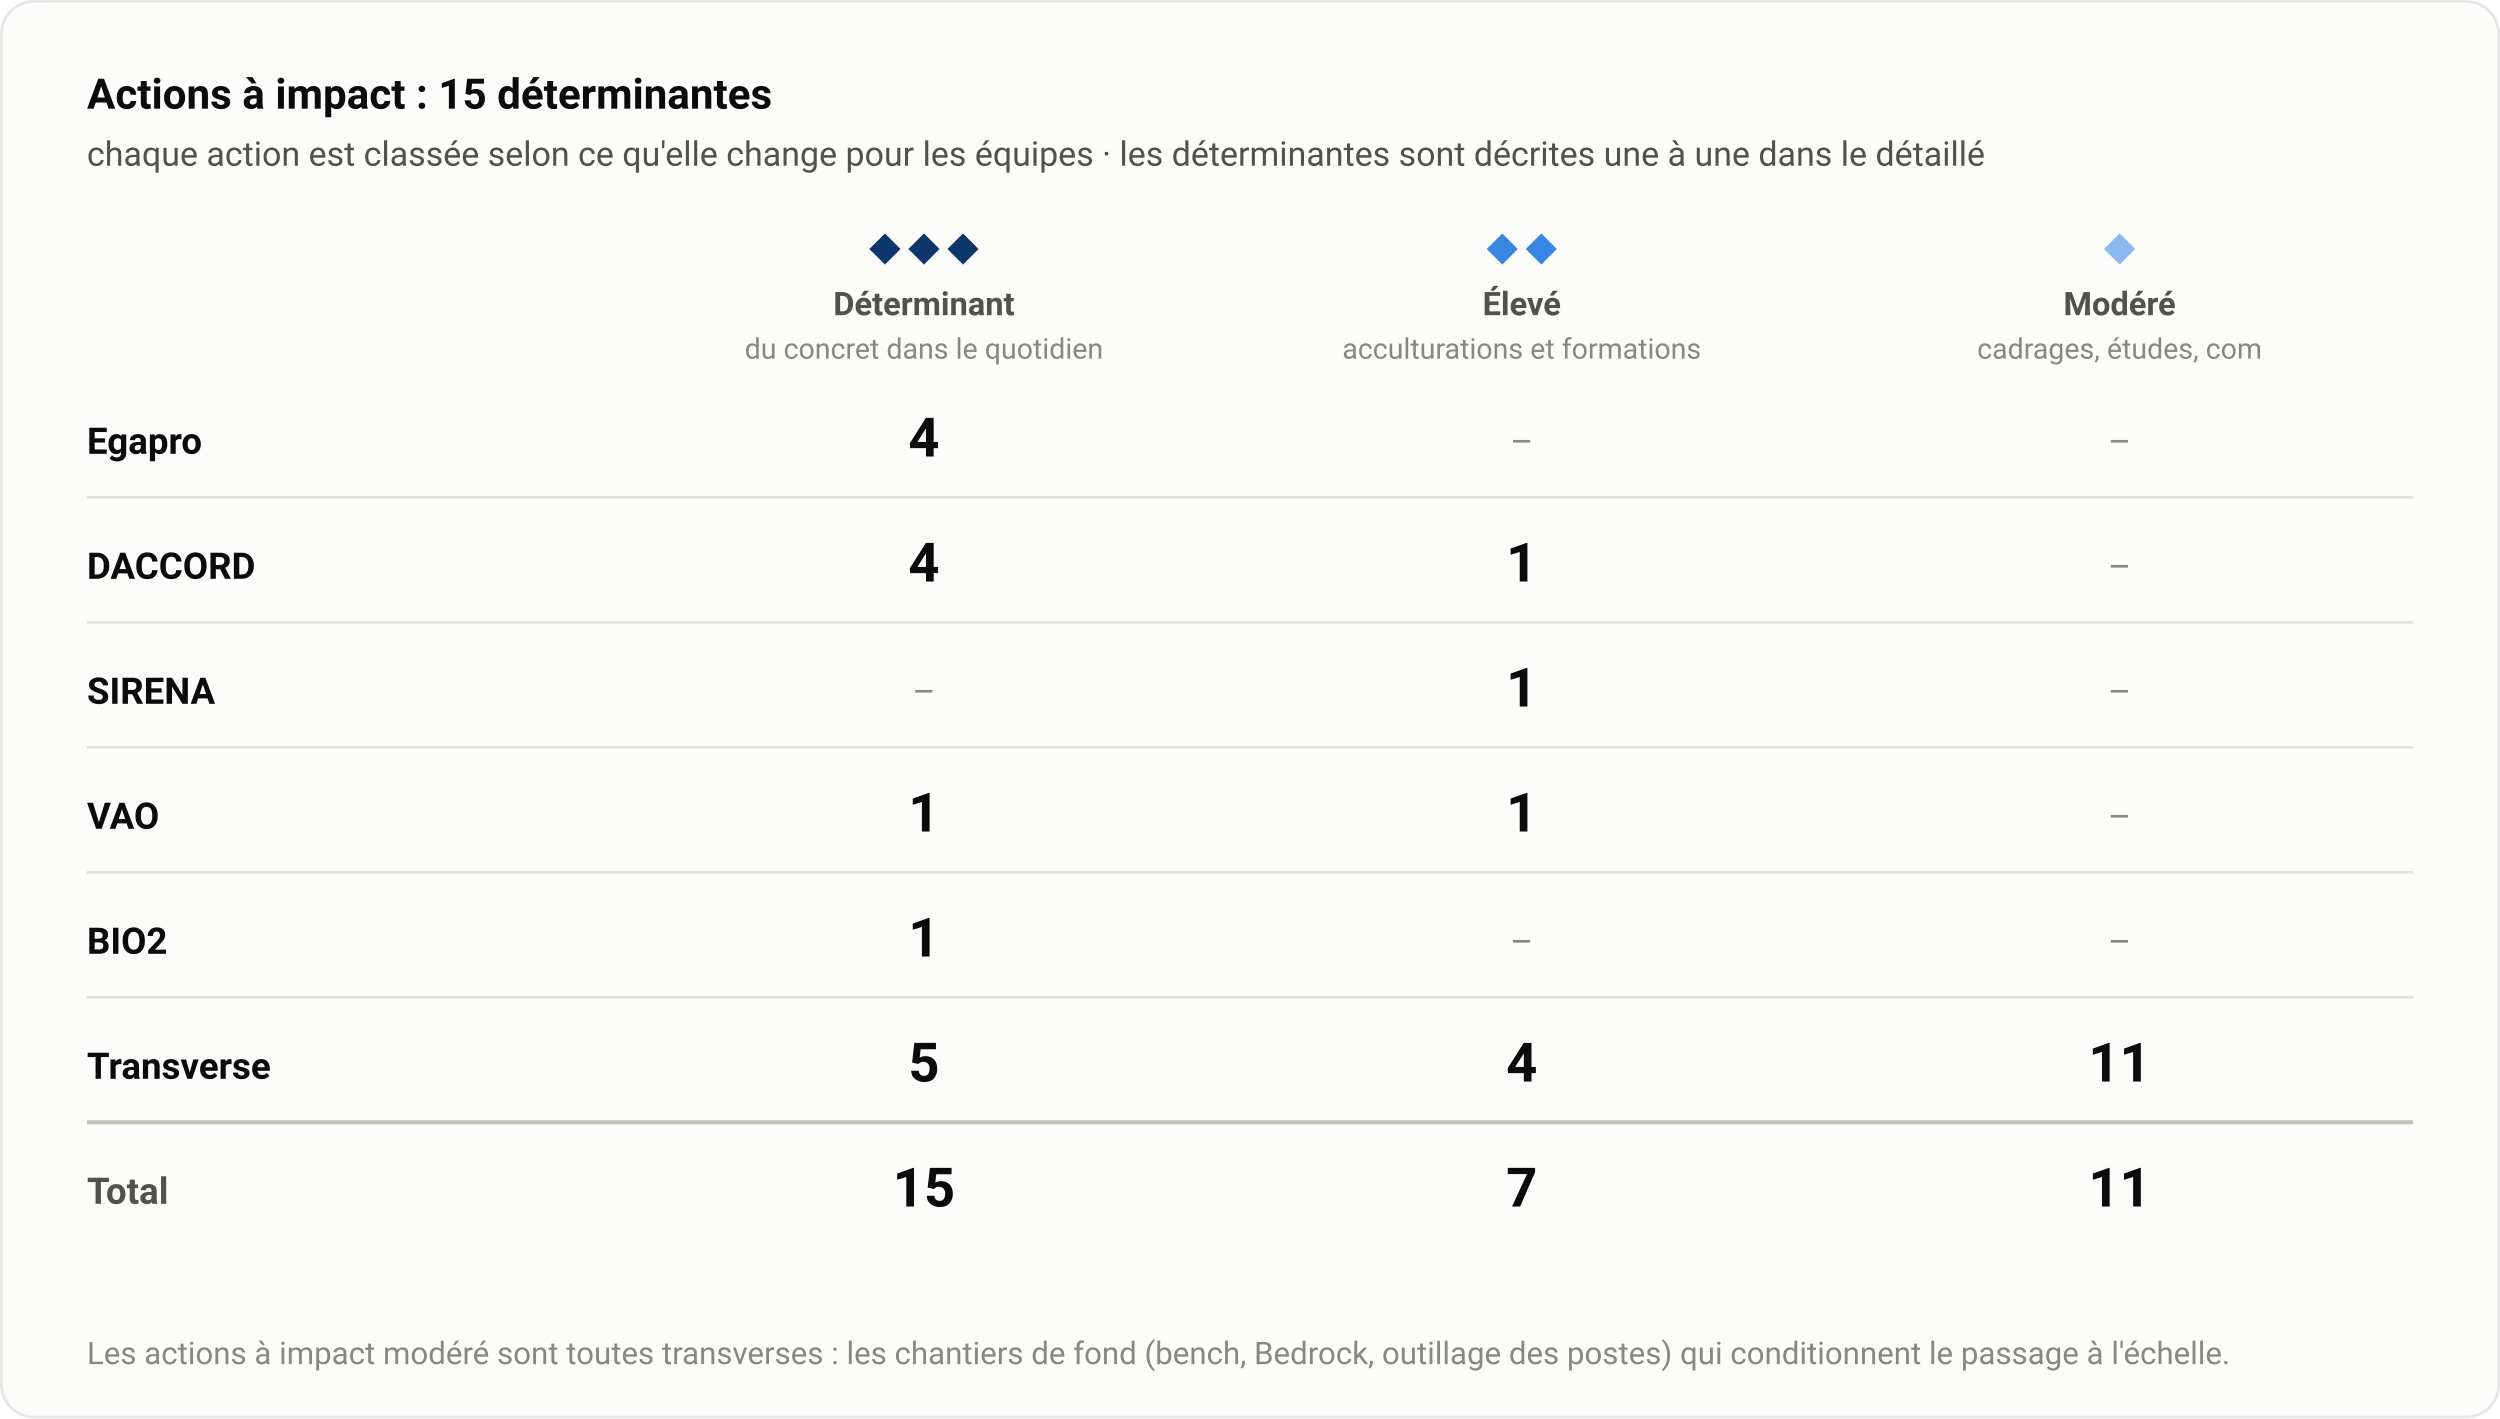
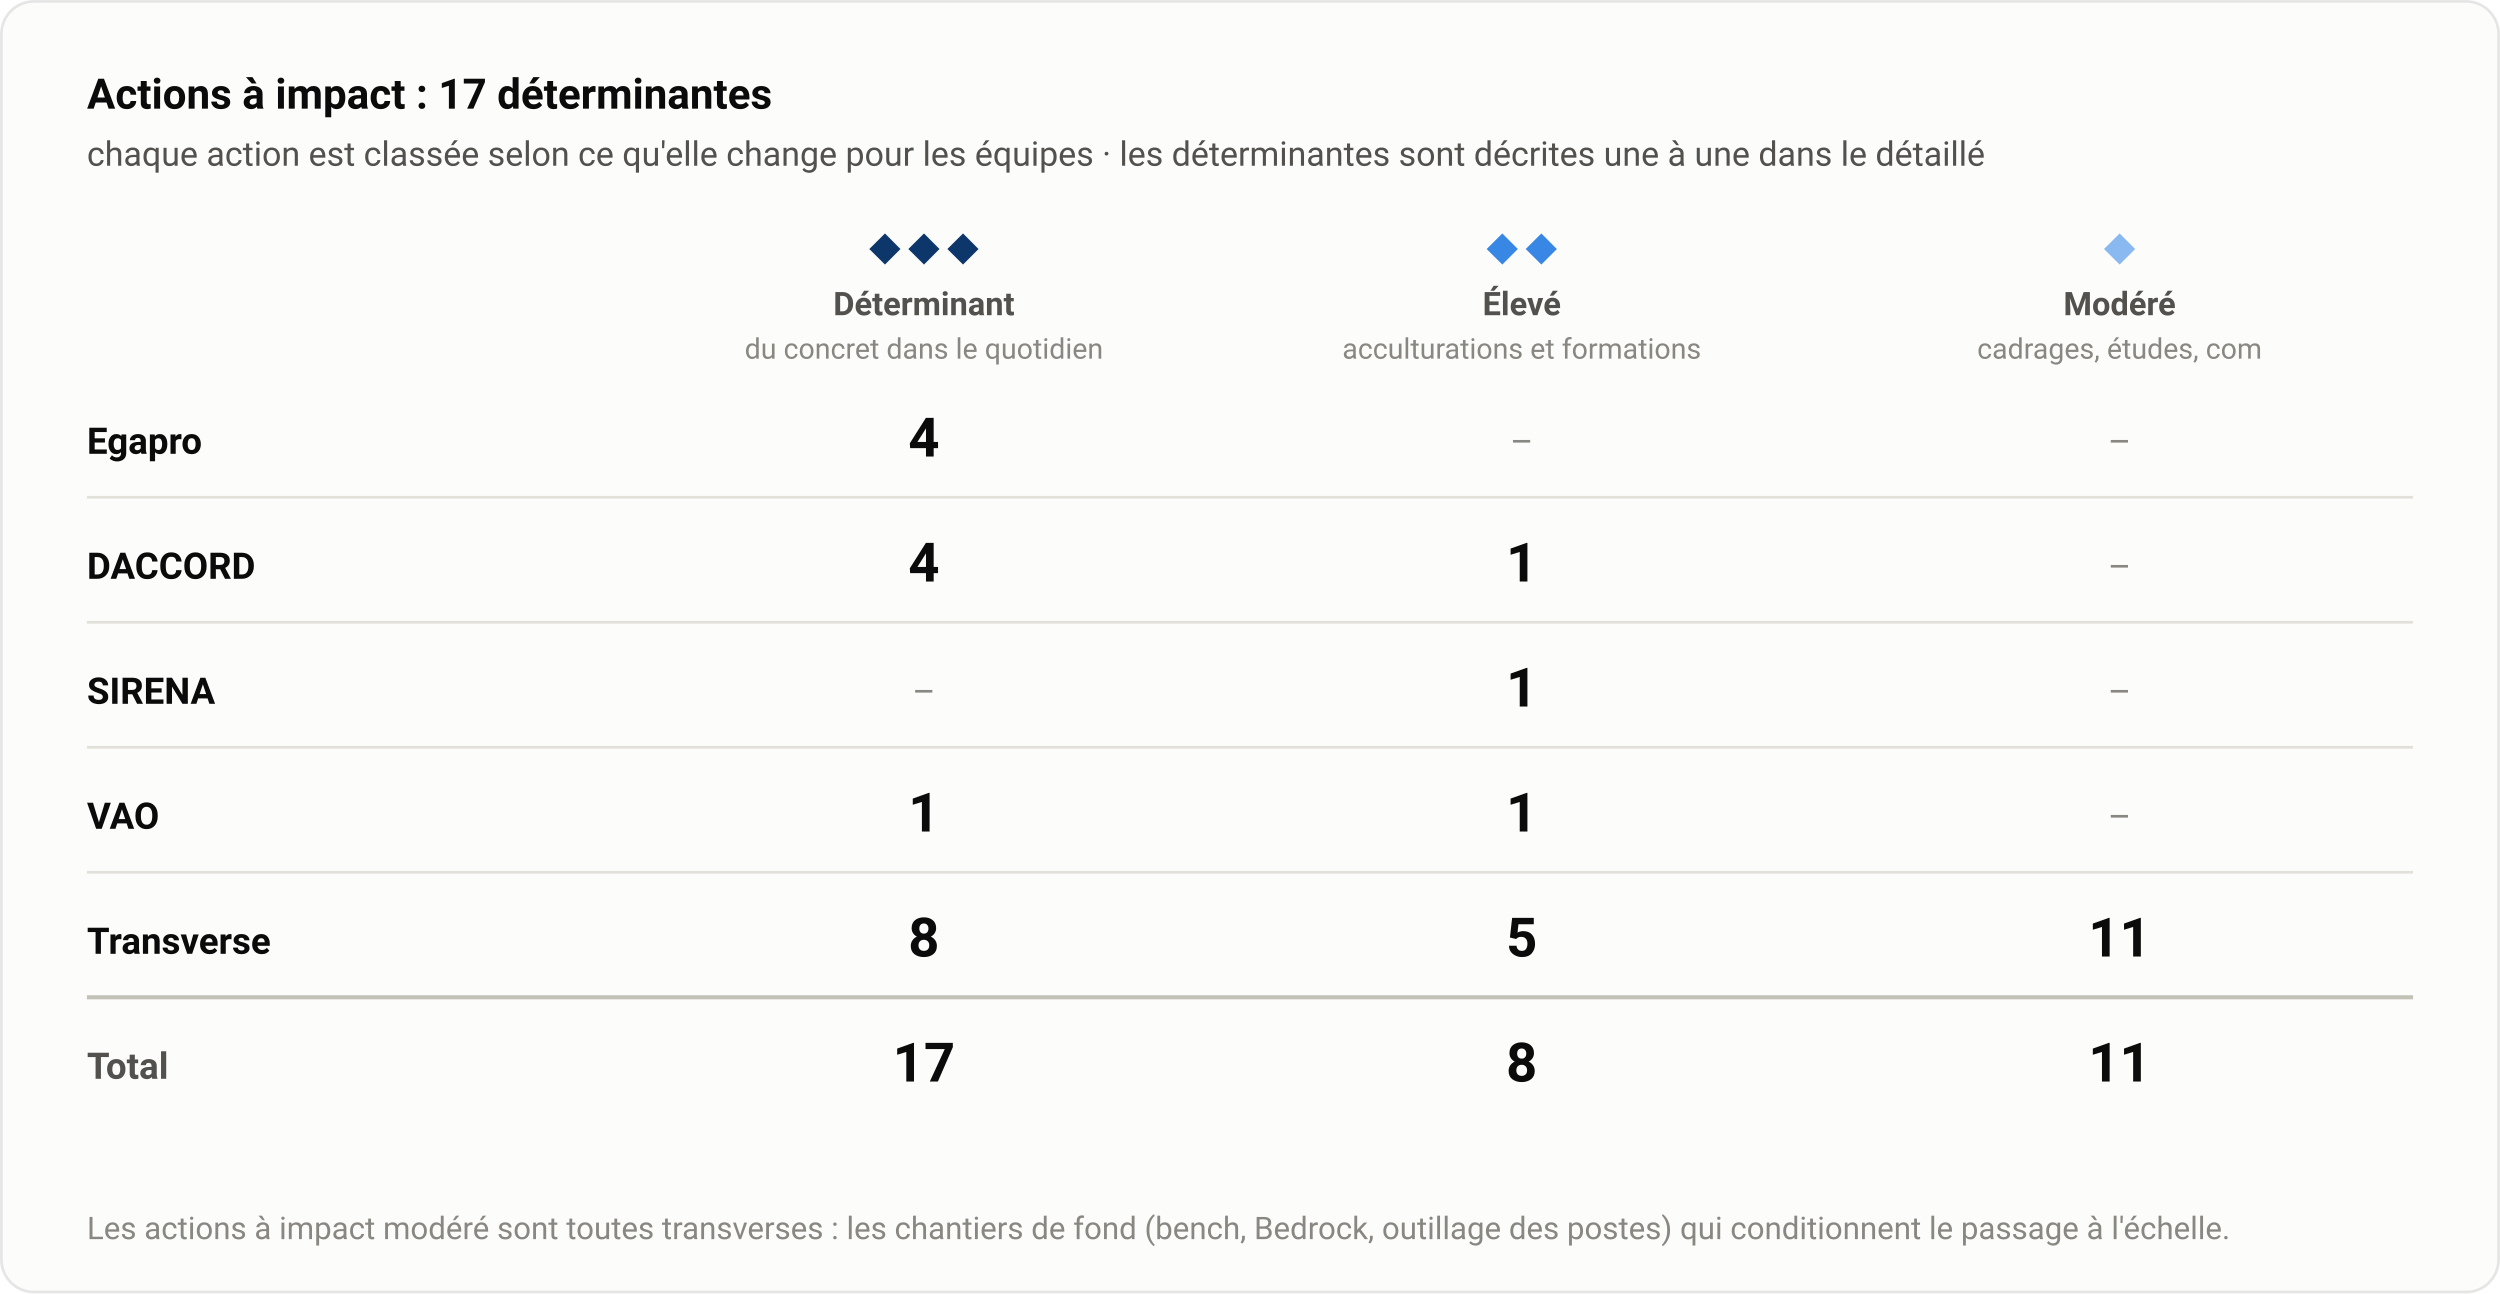
- <svg xmlns="http://www.w3.org/2000/svg" width="920" height="522" viewBox="0 0 920 522" font-family="-apple-system,'Segoe UI',system-ui,Roboto,'Helvetica Neue',Arial,sans-serif">
-   <rect x="0.5" y="0.5" width="919" height="521" rx="12" fill="#fcfcfb" stroke="rgba(11,11,11,0.10)" />
-   <text x="32" y="40" font-size="15.5" fill="#0b0b0b" font-weight="600" text-anchor="start">Actions à impact : 15 déterminantes</text>
+ <svg xmlns="http://www.w3.org/2000/svg" width="920" height="476" viewBox="0 0 920 476" font-family="-apple-system,'Segoe UI',system-ui,Roboto,'Helvetica Neue',Arial,sans-serif">
+   <rect x="0.5" y="0.5" width="919" height="475" rx="12" fill="#fcfcfb" stroke="rgba(11,11,11,0.10)" />
+   <text x="32" y="40" font-size="15.5" fill="#0b0b0b" font-weight="600" text-anchor="start">Actions à impact : 17 déterminantes</text>
  <text x="32" y="61" font-size="12.5" fill="#52514e" font-weight="normal" text-anchor="start">chaque action est classée selon ce qu'elle change pour les équipes · les déterminantes sont décrites une à une dans le détaillé</text>
  <text x="340" y="96" font-size="12" fill="#0d366b" font-weight="600" text-anchor="middle" letter-spacing="0.14em">◆◆◆</text>
  <text x="340" y="116" font-size="12" fill="#52514e" font-weight="600" text-anchor="middle">Déterminant</text>
  <text x="340" y="132" font-size="10.5" fill="#898781" font-weight="normal" text-anchor="middle">du concret dans le quotidien</text>
  <text x="560" y="96" font-size="12" fill="#3987e5" font-weight="600" text-anchor="middle" letter-spacing="0.14em">◆◆</text>
  <text x="560" y="116" font-size="12" fill="#52514e" font-weight="600" text-anchor="middle">Élevé</text>
  <text x="560" y="132" font-size="10.5" fill="#898781" font-weight="normal" text-anchor="middle">acculturations et formations</text>
  <text x="780" y="96" font-size="12" fill="#8ab8f0" font-weight="600" text-anchor="middle" letter-spacing="0.14em">◆</text>
  <text x="780" y="116" font-size="12" fill="#52514e" font-weight="600" text-anchor="middle">Modéré</text>
  <text x="780" y="132" font-size="10.5" fill="#898781" font-weight="normal" text-anchor="middle">cadrages, études, com</text>
  <text x="32" y="167" font-size="13.5" fill="#0b0b0b" font-weight="600" text-anchor="start">Egapro</text>
  <text x="340" y="168" font-size="20" fill="#0b0b0b" font-weight="600" text-anchor="middle" font-variant-numeric="tabular-nums">4</text>
  <text x="560" y="167" font-size="13" fill="#898781" font-weight="normal" text-anchor="middle">–</text>
  <text x="780" y="167" font-size="13" fill="#898781" font-weight="normal" text-anchor="middle">–</text>
  <line x1="32" y1="183" x2="888" y2="183" stroke="#e1e0d9" stroke-width="1" />
  <text x="32" y="213" font-size="13.5" fill="#0b0b0b" font-weight="600" text-anchor="start">DACCORD</text>
  <text x="340" y="214" font-size="20" fill="#0b0b0b" font-weight="600" text-anchor="middle" font-variant-numeric="tabular-nums">4</text>
  <text x="560" y="214" font-size="20" fill="#0b0b0b" font-weight="600" text-anchor="middle" font-variant-numeric="tabular-nums">1</text>
  <text x="780" y="213" font-size="13" fill="#898781" font-weight="normal" text-anchor="middle">–</text>
  <line x1="32" y1="229" x2="888" y2="229" stroke="#e1e0d9" stroke-width="1" />
  <text x="32" y="259" font-size="13.5" fill="#0b0b0b" font-weight="600" text-anchor="start">SIRENA</text>
  <text x="340" y="259" font-size="13" fill="#898781" font-weight="normal" text-anchor="middle">–</text>
  <text x="560" y="260" font-size="20" fill="#0b0b0b" font-weight="600" text-anchor="middle" font-variant-numeric="tabular-nums">1</text>
  <text x="780" y="259" font-size="13" fill="#898781" font-weight="normal" text-anchor="middle">–</text>
  <line x1="32" y1="275" x2="888" y2="275" stroke="#e1e0d9" stroke-width="1" />
  <text x="32" y="305" font-size="13.5" fill="#0b0b0b" font-weight="600" text-anchor="start">VAO</text>
  <text x="340" y="306" font-size="20" fill="#0b0b0b" font-weight="600" text-anchor="middle" font-variant-numeric="tabular-nums">1</text>
  <text x="560" y="306" font-size="20" fill="#0b0b0b" font-weight="600" text-anchor="middle" font-variant-numeric="tabular-nums">1</text>
  <text x="780" y="305" font-size="13" fill="#898781" font-weight="normal" text-anchor="middle">–</text>
  <line x1="32" y1="321" x2="888" y2="321" stroke="#e1e0d9" stroke-width="1" />
-   <text x="32" y="351" font-size="13.5" fill="#0b0b0b" font-weight="600" text-anchor="start">BIO2</text>
-   <text x="340" y="352" font-size="20" fill="#0b0b0b" font-weight="600" text-anchor="middle" font-variant-numeric="tabular-nums">1</text>
-   <text x="560" y="351" font-size="13" fill="#898781" font-weight="normal" text-anchor="middle">–</text>
-   <text x="780" y="351" font-size="13" fill="#898781" font-weight="normal" text-anchor="middle">–</text>
-   <line x1="32" y1="367" x2="888" y2="367" stroke="#e1e0d9" stroke-width="1" />
-   <text x="32" y="397" font-size="13.5" fill="#0b0b0b" font-weight="600" text-anchor="start">Transverse</text>
-   <text x="340" y="398" font-size="20" fill="#0b0b0b" font-weight="600" text-anchor="middle" font-variant-numeric="tabular-nums">5</text>
-   <text x="560" y="398" font-size="20" fill="#0b0b0b" font-weight="600" text-anchor="middle" font-variant-numeric="tabular-nums">4</text>
+   <text x="32" y="351" font-size="13.5" fill="#0b0b0b" font-weight="600" text-anchor="start">Transverse</text>
+   <text x="340" y="352" font-size="20" fill="#0b0b0b" font-weight="600" text-anchor="middle" font-variant-numeric="tabular-nums">8</text>
+   <text x="560" y="352" font-size="20" fill="#0b0b0b" font-weight="600" text-anchor="middle" font-variant-numeric="tabular-nums">5</text>
+   <text x="780" y="352" font-size="20" fill="#0b0b0b" font-weight="600" text-anchor="middle" font-variant-numeric="tabular-nums">11</text>
+   <line x1="32" y1="367" x2="888" y2="367" stroke="#c3c2b7" stroke-width="1.5" />
+   <text x="32" y="397" font-size="13.5" fill="#52514e" font-weight="600" text-anchor="start">Total</text>
+   <text x="340" y="398" font-size="20" fill="#0b0b0b" font-weight="600" text-anchor="middle" font-variant-numeric="tabular-nums">17</text>
+   <text x="560" y="398" font-size="20" fill="#0b0b0b" font-weight="600" text-anchor="middle" font-variant-numeric="tabular-nums">8</text>
  <text x="780" y="398" font-size="20" fill="#0b0b0b" font-weight="600" text-anchor="middle" font-variant-numeric="tabular-nums">11</text>
-   <line x1="32" y1="413" x2="888" y2="413" stroke="#c3c2b7" stroke-width="1.5" />
-   <text x="32" y="443" font-size="13.5" fill="#52514e" font-weight="600" text-anchor="start">Total</text>
-   <text x="340" y="444" font-size="20" fill="#0b0b0b" font-weight="600" text-anchor="middle" font-variant-numeric="tabular-nums">15</text>
-   <text x="560" y="444" font-size="20" fill="#0b0b0b" font-weight="600" text-anchor="middle" font-variant-numeric="tabular-nums">7</text>
-   <text x="780" y="444" font-size="20" fill="#0b0b0b" font-weight="600" text-anchor="middle" font-variant-numeric="tabular-nums">11</text>
-   <text x="32" y="502" font-size="11.5" fill="#898781" font-weight="normal" text-anchor="start">Les actions à impact modéré sont toutes transverses : les chantiers de fond (bench, Bedrock, outillage des postes) qui conditionnent le passage à l'échelle.</text>
+   <text x="32" y="456" font-size="11.5" fill="#898781" font-weight="normal" text-anchor="start">Les actions à impact modéré sont toutes transverses : les chantiers de fond (bench, Bedrock, outillage des postes) qui conditionnent le passage à l'échelle.</text>
</svg>
